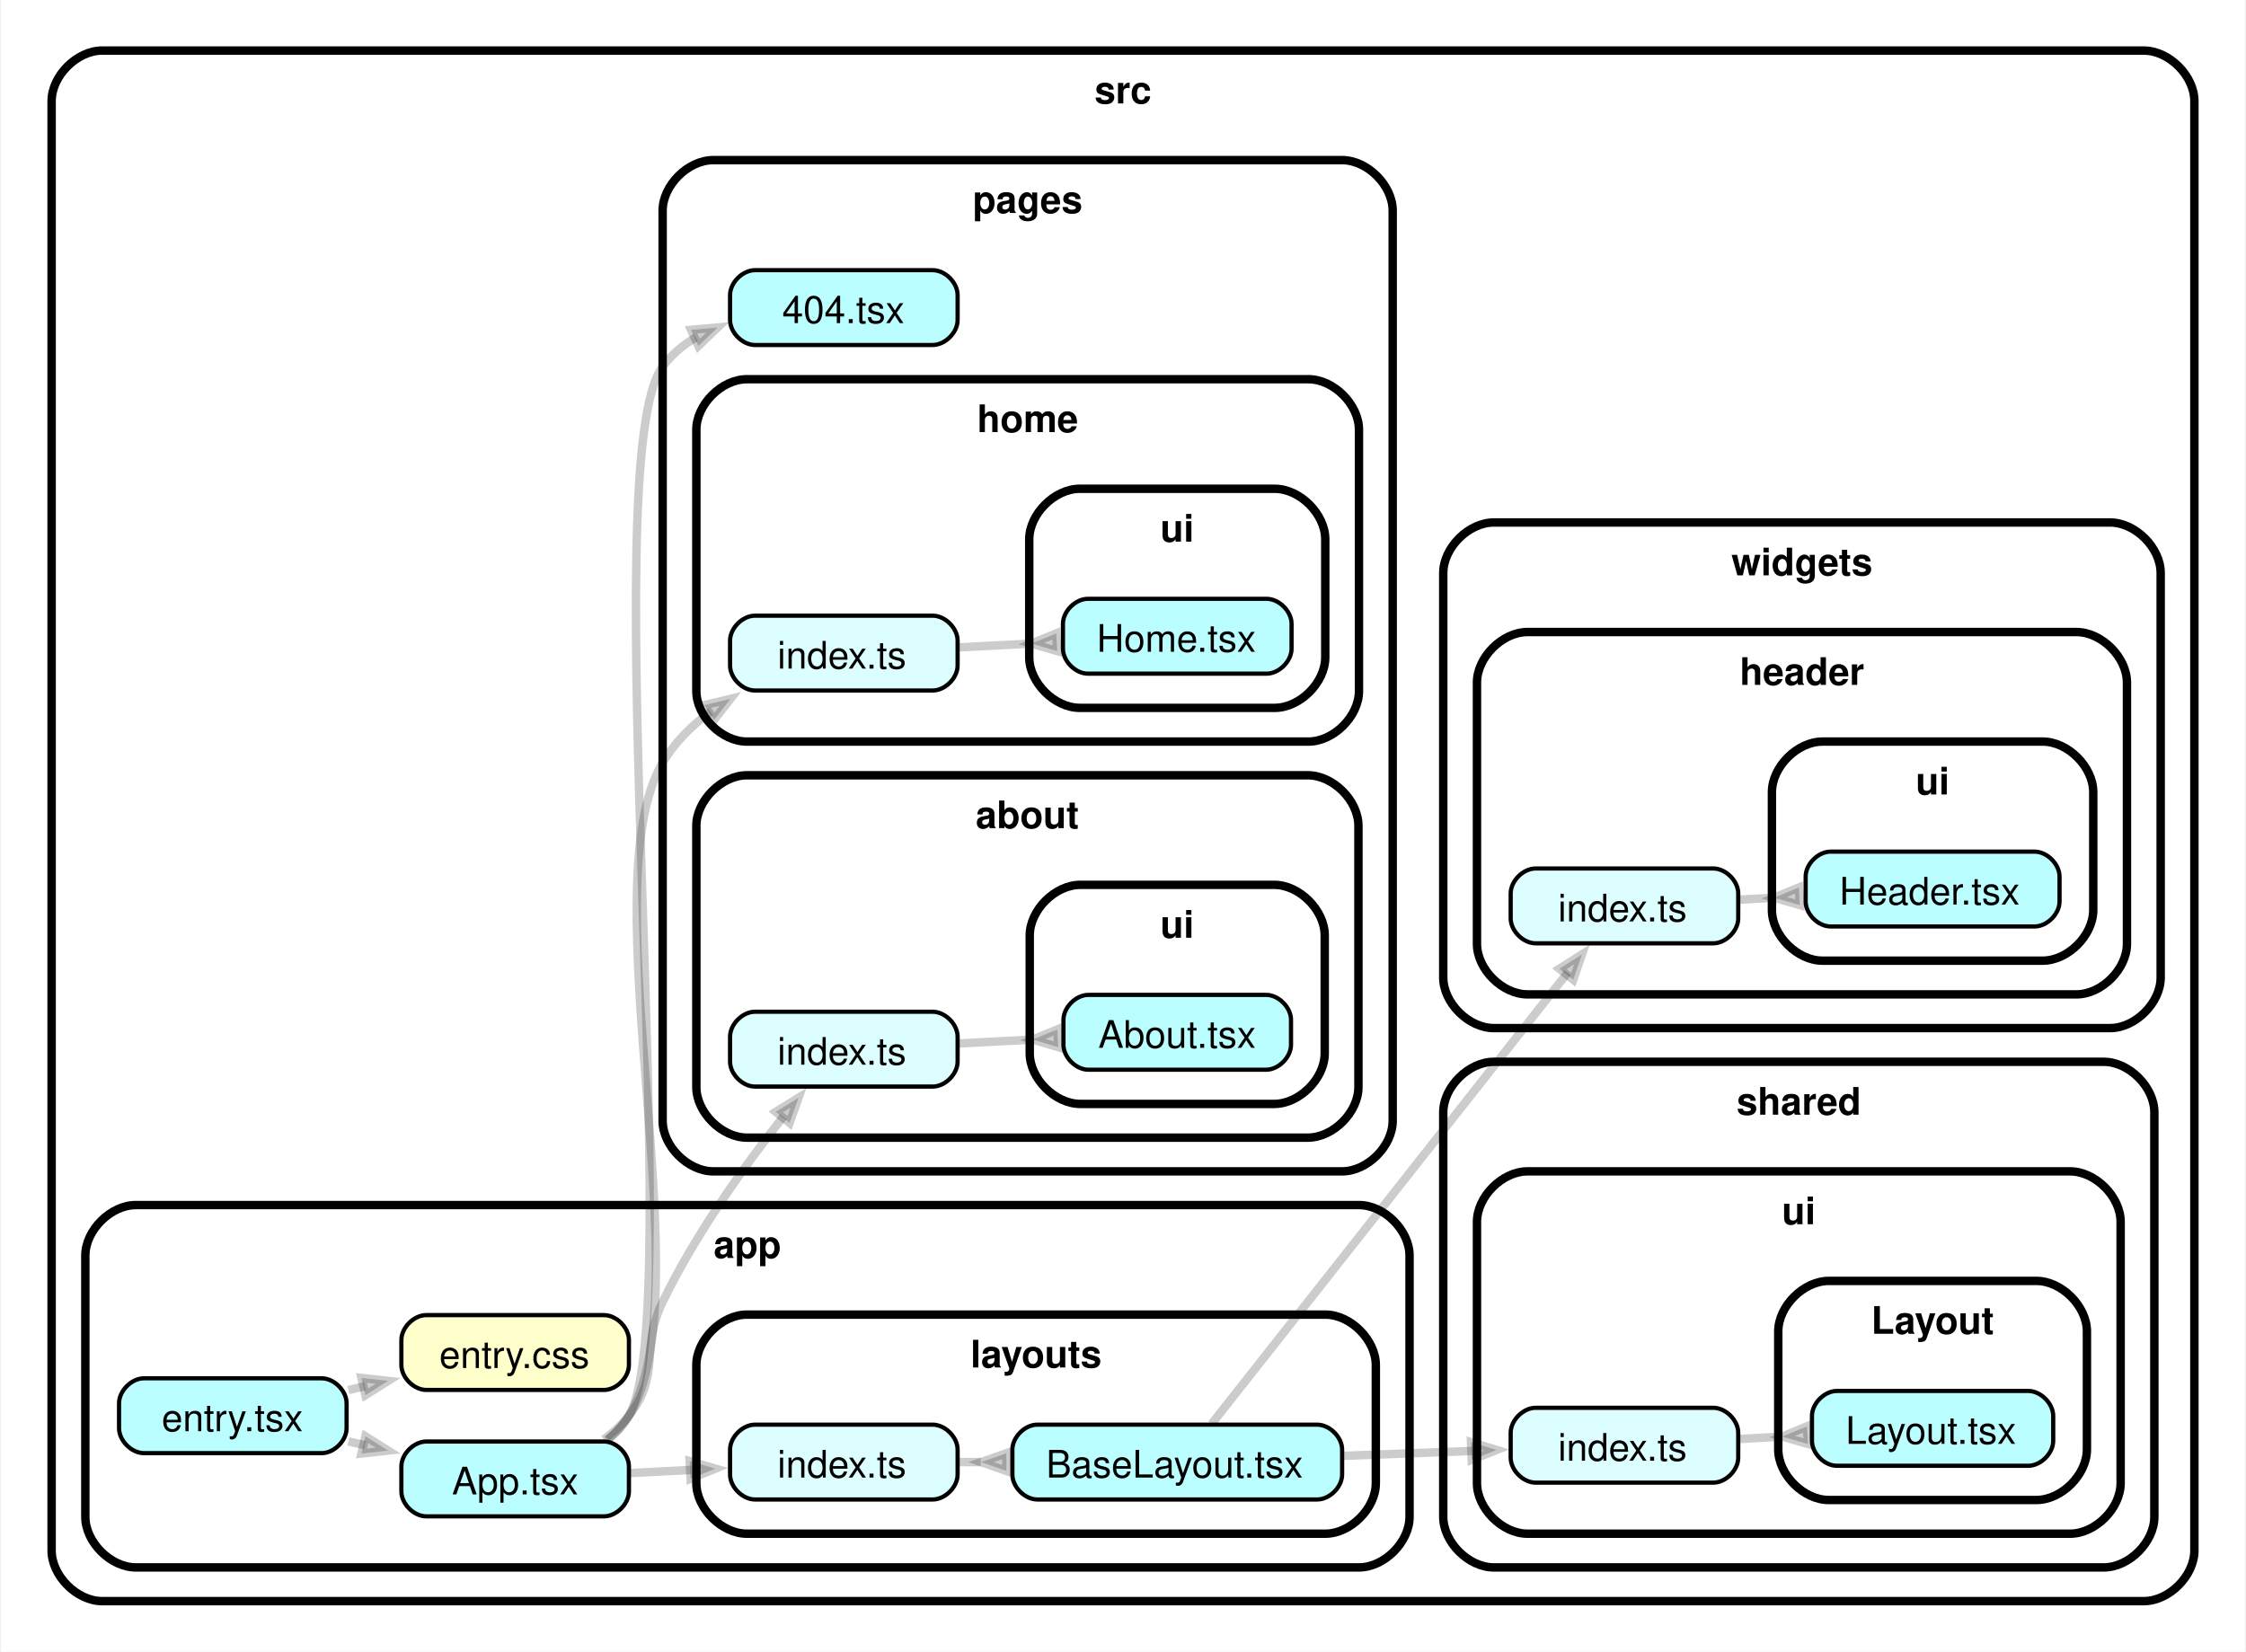
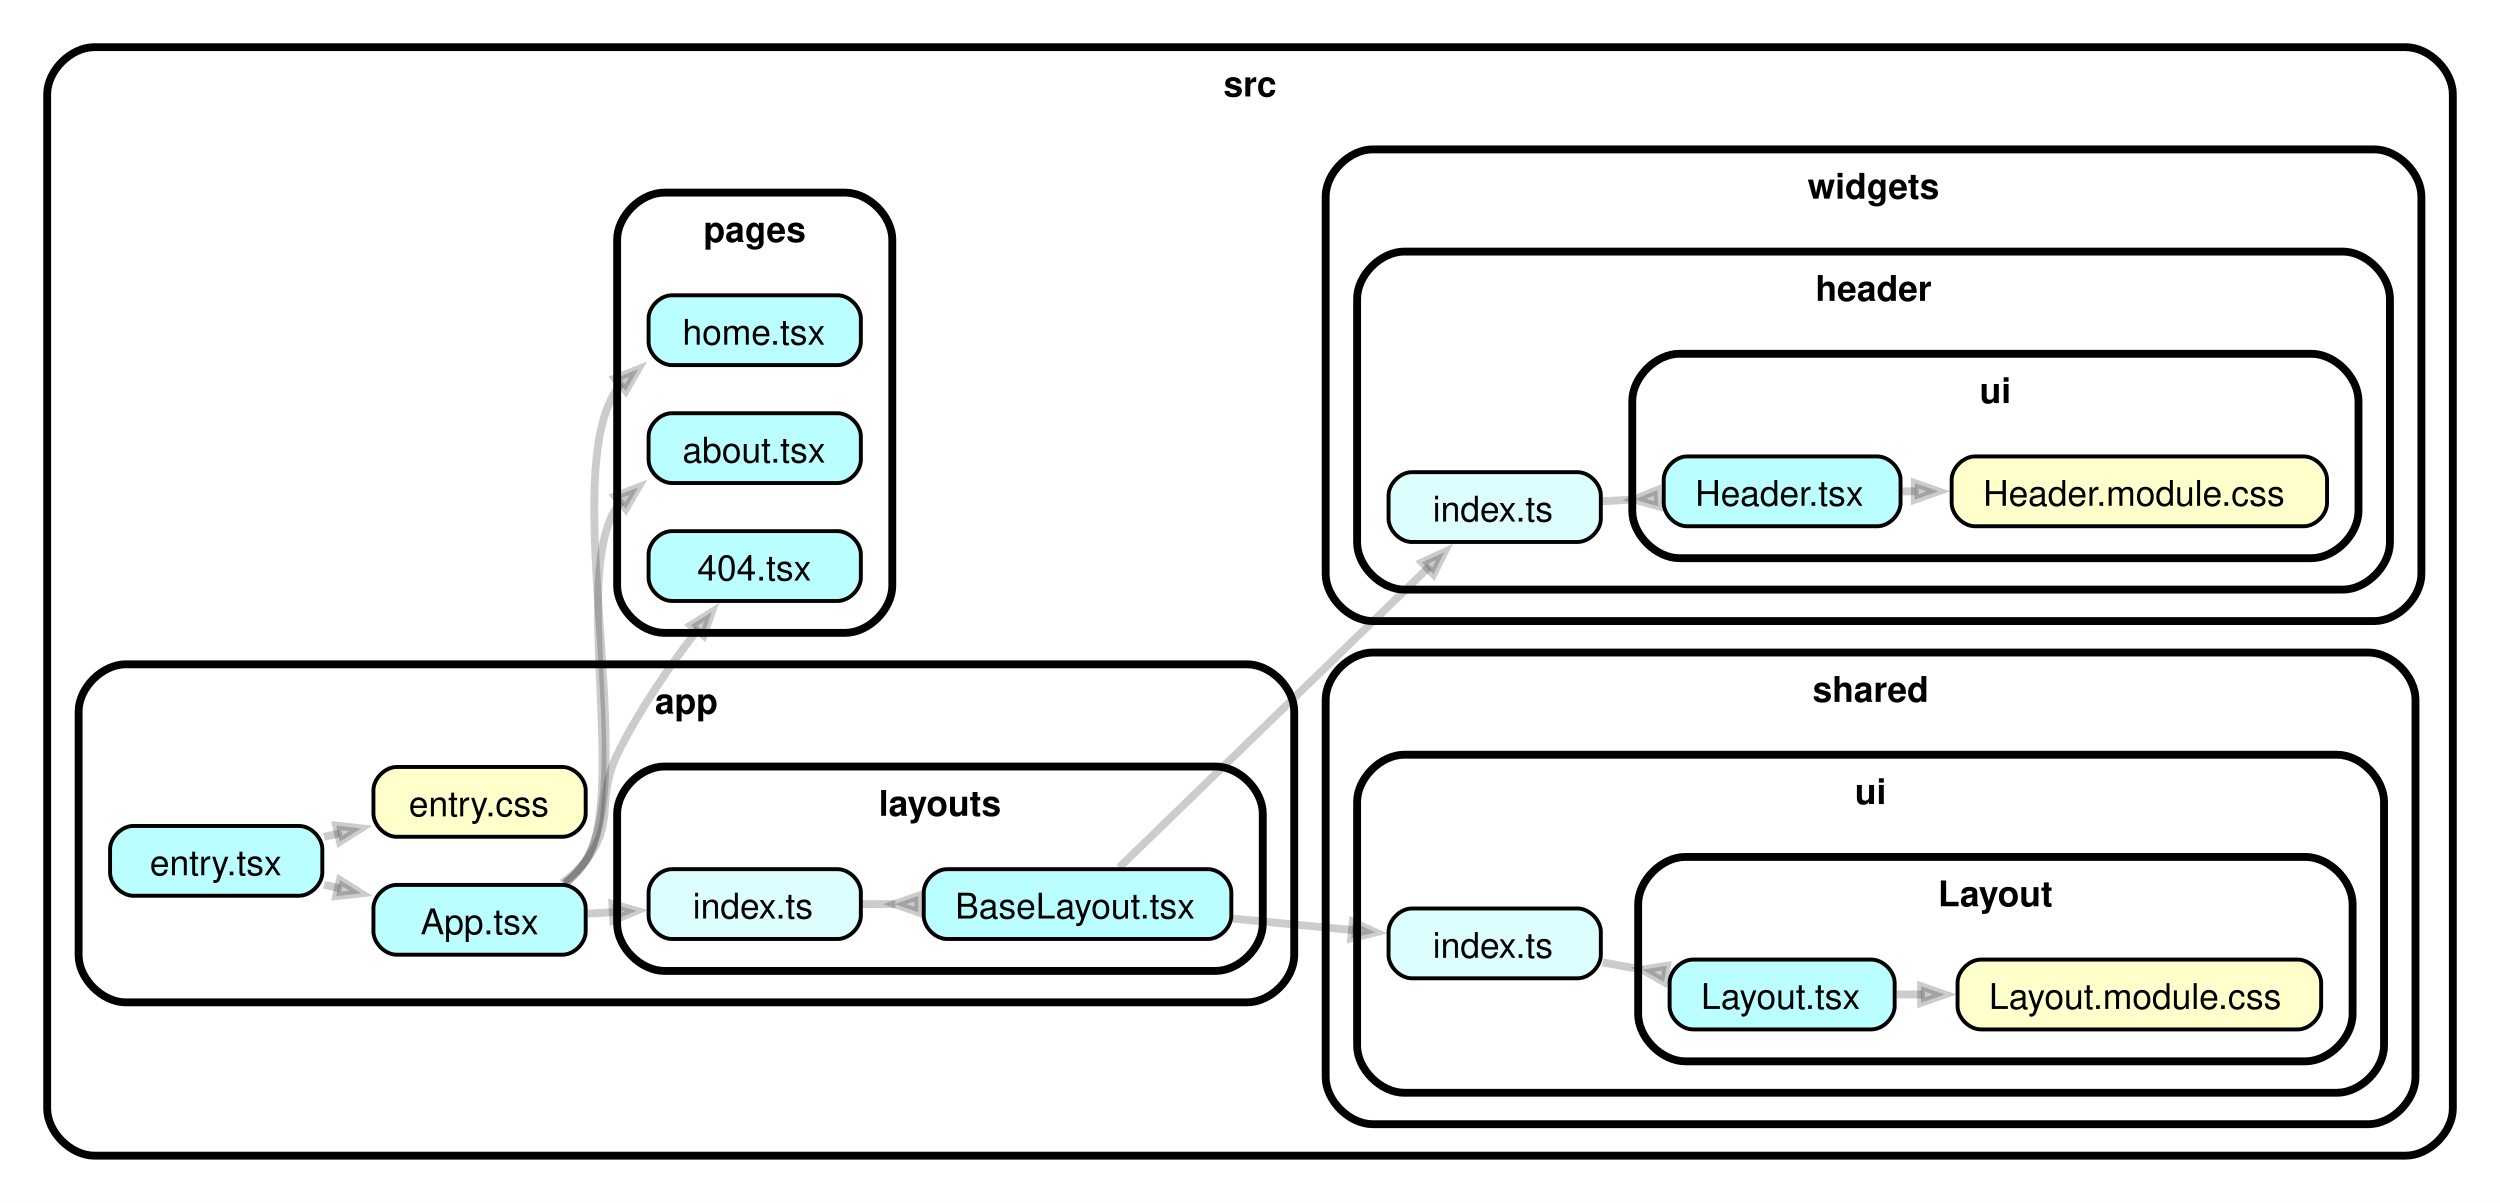
- <svg xmlns="http://www.w3.org/2000/svg" xmlns:xlink="http://www.w3.org/1999/xlink" width="533pt" height="392pt" viewBox="0.00 0.00 532.50 392.00">
-   <g id="graph0" class="graph" transform="scale(1 1) rotate(0) translate(4 388)">
-     <polygon fill="white" stroke="none" points="-4,4 -4,-388 528.5,-388 528.5,4 -4,4" />
+ <svg xmlns="http://www.w3.org/2000/svg" xmlns:xlink="http://www.w3.org/1999/xlink" width="636pt" height="306pt" viewBox="0.00 0.00 636.00 306.00">
+   <g id="graph0" class="graph" transform="scale(1 1) rotate(0) translate(4 302)">
+     <polygon fill="white" stroke="none" points="-4,4 -4,-302 632,-302 632,4 -4,4" />
    <g id="clust1" class="cluster">
-       <path fill="#ffffff" stroke="black" stroke-width="2" d="M20,-8C20,-8 504.5,-8 504.5,-8 510.5,-8 516.5,-14 516.5,-20 516.5,-20 516.5,-364 516.5,-364 516.5,-370 510.5,-376 504.5,-376 504.5,-376 20,-376 20,-376 14,-376 8,-370 8,-364 8,-364 8,-20 8,-20 8,-14 14,-8 20,-8" />
-       <text text-anchor="middle" x="262.25" y="-363.45" font-family="Helvetica,sans-Serif" font-weight="bold" font-size="9.00">src</text>
+       <path fill="#ffffff" stroke="black" stroke-width="2" d="M20,-8C20,-8 608,-8 608,-8 614,-8 620,-14 620,-20 620,-20 620,-278 620,-278 620,-284 614,-290 608,-290 608,-290 20,-290 20,-290 14,-290 8,-284 8,-278 8,-278 8,-20 8,-20 8,-14 14,-8 20,-8" />
+       <text text-anchor="middle" x="314" y="-277.45" font-family="Helvetica,sans-Serif" font-weight="bold" font-size="9.00">src</text>
    </g>
    <g id="clust2" class="cluster">
-       <path fill="#ffffff" stroke="black" stroke-width="2" d="M28,-16C28,-16 318.25,-16 318.25,-16 324.25,-16 330.25,-22 330.25,-28 330.25,-28 330.25,-90 330.25,-90 330.25,-96 324.25,-102 318.25,-102 318.25,-102 28,-102 28,-102 22,-102 16,-96 16,-90 16,-90 16,-28 16,-28 16,-22 22,-16 28,-16" />
-       <text text-anchor="middle" x="173.12" y="-89.45" font-family="Helvetica,sans-Serif" font-weight="bold" font-size="9.00">app</text>
+       <path fill="#ffffff" stroke="black" stroke-width="2" d="M28,-47C28,-47 313.25,-47 313.25,-47 319.25,-47 325.25,-53 325.25,-59 325.25,-59 325.25,-121 325.25,-121 325.25,-127 319.25,-133 313.25,-133 313.25,-133 28,-133 28,-133 22,-133 16,-127 16,-121 16,-121 16,-59 16,-59 16,-53 22,-47 28,-47" />
+       <text text-anchor="middle" x="170.62" y="-120.45" font-family="Helvetica,sans-Serif" font-weight="bold" font-size="9.00">app</text>
    </g>
    <g id="clust3" class="cluster">
-       <path fill="#ffffff" stroke="black" stroke-width="2" d="M173,-24C173,-24 310.25,-24 310.25,-24 316.25,-24 322.25,-30 322.25,-36 322.25,-36 322.25,-64 322.25,-64 322.25,-70 316.25,-76 310.25,-76 310.25,-76 173,-76 173,-76 167,-76 161,-70 161,-64 161,-64 161,-36 161,-36 161,-30 167,-24 173,-24" />
-       <text text-anchor="middle" x="241.62" y="-63.45" font-family="Helvetica,sans-Serif" font-weight="bold" font-size="9.00">layouts</text>
+       <path fill="#ffffff" stroke="black" stroke-width="2" d="M165,-55C165,-55 305.25,-55 305.25,-55 311.25,-55 317.25,-61 317.25,-67 317.25,-67 317.25,-95 317.25,-95 317.25,-101 311.25,-107 305.25,-107 305.25,-107 165,-107 165,-107 159,-107 153,-101 153,-95 153,-95 153,-67 153,-67 153,-61 159,-55 165,-55" />
+       <text text-anchor="middle" x="235.12" y="-94.45" font-family="Helvetica,sans-Serif" font-weight="bold" font-size="9.00">layouts</text>
    </g>
    <g id="clust4" class="cluster">
-       <path fill="#ffffff" stroke="black" stroke-width="2" d="M165,-110C165,-110 314.25,-110 314.25,-110 320.25,-110 326.25,-116 326.25,-122 326.25,-122 326.25,-338 326.25,-338 326.25,-344 320.25,-350 314.25,-350 314.25,-350 165,-350 165,-350 159,-350 153,-344 153,-338 153,-338 153,-122 153,-122 153,-116 159,-110 165,-110" />
-       <text text-anchor="middle" x="239.62" y="-337.45" font-family="Helvetica,sans-Serif" font-weight="bold" font-size="9.00">pages</text>
+       <path fill="#ffffff" stroke="black" stroke-width="2" d="M165,-141C165,-141 211,-141 211,-141 217,-141 223,-147 223,-153 223,-153 223,-241 223,-241 223,-247 217,-253 211,-253 211,-253 165,-253 165,-253 159,-253 153,-247 153,-241 153,-241 153,-153 153,-153 153,-147 159,-141 165,-141" />
+       <text text-anchor="middle" x="188" y="-240.45" font-family="Helvetica,sans-Serif" font-weight="bold" font-size="9.00">pages</text>
    </g>
    <g id="clust5" class="cluster">
-       <path fill="#ffffff" stroke="black" stroke-width="2" d="M173,-118C173,-118 306.12,-118 306.12,-118 312.12,-118 318.12,-124 318.12,-130 318.12,-130 318.12,-192 318.12,-192 318.12,-198 312.12,-204 306.12,-204 306.12,-204 173,-204 173,-204 167,-204 161,-198 161,-192 161,-192 161,-130 161,-130 161,-124 167,-118 173,-118" />
-       <text text-anchor="middle" x="239.56" y="-191.45" font-family="Helvetica,sans-Serif" font-weight="bold" font-size="9.00">about</text>
+       <path fill="#ffffff" stroke="black" stroke-width="2" d="M345.25,-16C345.25,-16 598.5,-16 598.5,-16 604.5,-16 610.5,-22 610.5,-28 610.5,-28 610.5,-124 610.5,-124 610.5,-130 604.5,-136 598.5,-136 598.5,-136 345.25,-136 345.25,-136 339.25,-136 333.25,-130 333.25,-124 333.25,-124 333.25,-28 333.25,-28 333.25,-22 339.25,-16 345.25,-16" />
+       <text text-anchor="middle" x="471.88" y="-123.45" font-family="Helvetica,sans-Serif" font-weight="bold" font-size="9.00">shared</text>
    </g>
    <g id="clust6" class="cluster">
-       <path fill="#ffffff" stroke="black" stroke-width="2" d="M252.12,-126C252.12,-126 298.12,-126 298.12,-126 304.12,-126 310.12,-132 310.12,-138 310.12,-138 310.12,-166 310.12,-166 310.12,-172 304.12,-178 298.12,-178 298.12,-178 252.12,-178 252.12,-178 246.12,-178 240.12,-172 240.12,-166 240.12,-166 240.12,-138 240.12,-138 240.12,-132 246.12,-126 252.12,-126" />
-       <text text-anchor="middle" x="275.12" y="-165.45" font-family="Helvetica,sans-Serif" font-weight="bold" font-size="9.00">ui</text>
+       <path fill="#ffffff" stroke="black" stroke-width="2" d="M353.25,-24C353.25,-24 590.5,-24 590.5,-24 596.5,-24 602.5,-30 602.5,-36 602.5,-36 602.5,-98 602.5,-98 602.5,-104 596.5,-110 590.5,-110 590.5,-110 353.25,-110 353.25,-110 347.25,-110 341.25,-104 341.25,-98 341.25,-98 341.25,-36 341.25,-36 341.25,-30 347.25,-24 353.25,-24" />
+       <text text-anchor="middle" x="471.88" y="-97.45" font-family="Helvetica,sans-Serif" font-weight="bold" font-size="9.00">ui</text>
    </g>
    <g id="clust7" class="cluster">
-       <path fill="#ffffff" stroke="black" stroke-width="2" d="M173,-212C173,-212 306.25,-212 306.25,-212 312.25,-212 318.25,-218 318.25,-224 318.25,-224 318.25,-286 318.25,-286 318.25,-292 312.25,-298 306.25,-298 306.25,-298 173,-298 173,-298 167,-298 161,-292 161,-286 161,-286 161,-224 161,-224 161,-218 167,-212 173,-212" />
-       <text text-anchor="middle" x="239.62" y="-285.45" font-family="Helvetica,sans-Serif" font-weight="bold" font-size="9.00">home</text>
+       <path fill="#ffffff" stroke="black" stroke-width="2" d="M424.75,-32C424.75,-32 582.5,-32 582.5,-32 588.5,-32 594.5,-38 594.5,-44 594.5,-44 594.5,-72 594.5,-72 594.5,-78 588.5,-84 582.5,-84 582.5,-84 424.75,-84 424.75,-84 418.75,-84 412.75,-78 412.75,-72 412.75,-72 412.75,-44 412.75,-44 412.75,-38 418.75,-32 424.75,-32" />
+       <text text-anchor="middle" x="503.62" y="-71.45" font-family="Helvetica,sans-Serif" font-weight="bold" font-size="9.00">Layout</text>
    </g>
    <g id="clust8" class="cluster">
-       <path fill="#ffffff" stroke="black" stroke-width="2" d="M252,-220C252,-220 298.25,-220 298.25,-220 304.25,-220 310.25,-226 310.25,-232 310.25,-232 310.25,-260 310.25,-260 310.25,-266 304.25,-272 298.25,-272 298.25,-272 252,-272 252,-272 246,-272 240,-266 240,-260 240,-260 240,-232 240,-232 240,-226 246,-220 252,-220" />
-       <text text-anchor="middle" x="275.12" y="-259.45" font-family="Helvetica,sans-Serif" font-weight="bold" font-size="9.00">ui</text>
+       <path fill="#ffffff" stroke="black" stroke-width="2" d="M345.25,-144C345.25,-144 600,-144 600,-144 606,-144 612,-150 612,-156 612,-156 612,-252 612,-252 612,-258 606,-264 600,-264 600,-264 345.25,-264 345.25,-264 339.25,-264 333.25,-258 333.25,-252 333.25,-252 333.25,-156 333.25,-156 333.25,-150 339.25,-144 345.25,-144" />
+       <text text-anchor="middle" x="472.62" y="-251.45" font-family="Helvetica,sans-Serif" font-weight="bold" font-size="9.00">widgets</text>
    </g>
    <g id="clust9" class="cluster">
-       <path fill="#ffffff" stroke="black" stroke-width="2" d="M350.25,-16C350.25,-16 495,-16 495,-16 501,-16 507,-22 507,-28 507,-28 507,-124 507,-124 507,-130 501,-136 495,-136 495,-136 350.25,-136 350.25,-136 344.25,-136 338.25,-130 338.25,-124 338.25,-124 338.25,-28 338.25,-28 338.25,-22 344.25,-16 350.25,-16" />
-       <text text-anchor="middle" x="422.62" y="-123.45" font-family="Helvetica,sans-Serif" font-weight="bold" font-size="9.00">shared</text>
+       <path fill="#ffffff" stroke="black" stroke-width="2" d="M353.25,-152C353.25,-152 592,-152 592,-152 598,-152 604,-158 604,-164 604,-164 604,-226 604,-226 604,-232 598,-238 592,-238 592,-238 353.25,-238 353.25,-238 347.25,-238 341.25,-232 341.25,-226 341.25,-226 341.25,-164 341.25,-164 341.25,-158 347.25,-152 353.25,-152" />
+       <text text-anchor="middle" x="472.62" y="-225.45" font-family="Helvetica,sans-Serif" font-weight="bold" font-size="9.00">header</text>
    </g>
    <g id="clust10" class="cluster">
-       <path fill="#ffffff" stroke="black" stroke-width="2" d="M358.25,-24C358.25,-24 487,-24 487,-24 493,-24 499,-30 499,-36 499,-36 499,-98 499,-98 499,-104 493,-110 487,-110 487,-110 358.25,-110 358.25,-110 352.25,-110 346.25,-104 346.25,-98 346.25,-98 346.25,-36 346.25,-36 346.25,-30 352.25,-24 358.25,-24" />
-       <text text-anchor="middle" x="422.62" y="-97.45" font-family="Helvetica,sans-Serif" font-weight="bold" font-size="9.00">ui</text>
-     </g>
-     <g id="clust11" class="cluster">
-       <path fill="#ffffff" stroke="black" stroke-width="2" d="M429.75,-32C429.75,-32 479,-32 479,-32 485,-32 491,-38 491,-44 491,-44 491,-72 491,-72 491,-78 485,-84 479,-84 479,-84 429.75,-84 429.75,-84 423.75,-84 417.75,-78 417.75,-72 417.75,-72 417.75,-44 417.75,-44 417.75,-38 423.75,-32 429.75,-32" />
-       <text text-anchor="middle" x="454.38" y="-71.45" font-family="Helvetica,sans-Serif" font-weight="bold" font-size="9.00">Layout</text>
-     </g>
-     <g id="clust12" class="cluster">
-       <path fill="#ffffff" stroke="black" stroke-width="2" d="M350.25,-144C350.25,-144 496.5,-144 496.5,-144 502.5,-144 508.5,-150 508.5,-156 508.5,-156 508.5,-252 508.5,-252 508.5,-258 502.5,-264 496.5,-264 496.5,-264 350.25,-264 350.25,-264 344.25,-264 338.25,-258 338.25,-252 338.25,-252 338.25,-156 338.25,-156 338.25,-150 344.25,-144 350.25,-144" />
-       <text text-anchor="middle" x="423.38" y="-251.45" font-family="Helvetica,sans-Serif" font-weight="bold" font-size="9.00">widgets</text>
-     </g>
-     <g id="clust13" class="cluster">
-       <path fill="#ffffff" stroke="black" stroke-width="2" d="M358.25,-152C358.25,-152 488.5,-152 488.5,-152 494.5,-152 500.5,-158 500.5,-164 500.5,-164 500.5,-226 500.5,-226 500.5,-232 494.5,-238 488.5,-238 488.5,-238 358.25,-238 358.25,-238 352.25,-238 346.25,-232 346.25,-226 346.25,-226 346.25,-164 346.25,-164 346.25,-158 352.25,-152 358.25,-152" />
-       <text text-anchor="middle" x="423.38" y="-225.45" font-family="Helvetica,sans-Serif" font-weight="bold" font-size="9.00">header</text>
-     </g>
-     <g id="clust14" class="cluster">
-       <path fill="#ffffff" stroke="black" stroke-width="2" d="M428.25,-160C428.25,-160 480.5,-160 480.5,-160 486.5,-160 492.5,-166 492.5,-172 492.5,-172 492.5,-200 492.5,-200 492.5,-206 486.5,-212 480.5,-212 480.5,-212 428.25,-212 428.25,-212 422.25,-212 416.25,-206 416.25,-200 416.25,-200 416.25,-172 416.25,-172 416.25,-166 422.25,-160 428.25,-160" />
-       <text text-anchor="middle" x="454.38" y="-199.45" font-family="Helvetica,sans-Serif" font-weight="bold" font-size="9.00">ui</text>
+       <path fill="#ffffff" stroke="black" stroke-width="2" d="M423.25,-160C423.25,-160 584,-160 584,-160 590,-160 596,-166 596,-172 596,-172 596,-200 596,-200 596,-206 590,-212 584,-212 584,-212 423.25,-212 423.25,-212 417.25,-212 411.25,-206 411.25,-200 411.25,-200 411.25,-172 411.25,-172 411.25,-166 417.25,-160 423.25,-160" />
+       <text text-anchor="middle" x="503.62" y="-199.45" font-family="Helvetica,sans-Serif" font-weight="bold" font-size="9.00">ui</text>
    </g>
    <g id="node1" class="node">
      <g id="a_node1">
        <a xlink:href="src/app/App.tsx" xlink:title="App.tsx">
-           <path fill="#bbfeff" stroke="black" d="M139.08,-45.88C139.08,-45.88 96.92,-45.88 96.92,-45.88 93.96,-45.88 91,-42.92 91,-39.96 91,-39.96 91,-34.04 91,-34.04 91,-31.08 93.96,-28.12 96.92,-28.12 96.92,-28.12 139.08,-28.12 139.08,-28.12 142.04,-28.12 145,-31.08 145,-34.04 145,-34.04 145,-39.96 145,-39.96 145,-42.92 142.04,-45.88 139.08,-45.88" />
-           <text text-anchor="start" x="103" y="-33.33" font-family="Helvetica,sans-Serif" font-size="9.00">App.tsx</text>
+           <path fill="#bbfeff" stroke="black" d="M139.08,-76.88C139.08,-76.88 96.92,-76.88 96.92,-76.88 93.96,-76.88 91,-73.92 91,-70.96 91,-70.96 91,-65.04 91,-65.04 91,-62.08 93.96,-59.12 96.92,-59.12 96.92,-59.12 139.08,-59.12 139.08,-59.12 142.04,-59.12 145,-62.08 145,-65.04 145,-65.04 145,-70.96 145,-70.96 145,-73.92 142.04,-76.88 139.08,-76.88" />
+           <text text-anchor="start" x="103" y="-64.33" font-family="Helvetica,sans-Serif" font-size="9.00">App.tsx</text>
        </a>
      </g>
    </g>
    <g id="node2" class="node">
      <g id="a_node2">
        <a xlink:href="src/app/layouts/index.ts" xlink:title="index.ts">
-           <path fill="#ddfeff" stroke="black" d="M217.08,-49.88C217.08,-49.88 174.92,-49.88 174.92,-49.88 171.96,-49.88 169,-46.92 169,-43.96 169,-43.96 169,-38.04 169,-38.04 169,-35.08 171.96,-32.12 174.92,-32.12 174.92,-32.12 217.08,-32.12 217.08,-32.12 220.04,-32.12 223,-35.08 223,-38.04 223,-38.04 223,-43.96 223,-43.96 223,-46.92 220.04,-49.88 217.08,-49.88" />
-           <text text-anchor="start" x="180.25" y="-37.33" font-family="Helvetica,sans-Serif" font-size="9.00">index.ts</text>
+           <path fill="#ddfeff" stroke="black" d="M209.08,-80.88C209.08,-80.88 166.92,-80.88 166.92,-80.88 163.96,-80.88 161,-77.92 161,-74.96 161,-74.96 161,-69.04 161,-69.04 161,-66.08 163.96,-63.12 166.92,-63.12 166.92,-63.12 209.08,-63.12 209.08,-63.12 212.04,-63.12 215,-66.08 215,-69.04 215,-69.04 215,-74.96 215,-74.96 215,-77.92 212.04,-80.88 209.08,-80.88" />
+           <text text-anchor="start" x="172.25" y="-68.33" font-family="Helvetica,sans-Serif" font-size="9.00">index.ts</text>
        </a>
      </g>
    </g>
    <g id="edge1" class="edge">
-       <path fill="none" stroke="#000000" stroke-width="2" stroke-opacity="0.2" d="M145.15,-38.38C149.88,-38.63 154.87,-38.89 159.8,-39.15" />
-       <polygon fill="#000000" fill-opacity="0.2" stroke="#000000" stroke-width="2" stroke-opacity="0.2" points="159.41,-41.23 165.52,-39.45 159.63,-37.04 159.41,-41.23" />
+       <path fill="none" stroke="#000000" stroke-width="2" stroke-opacity="0.2" d="M145.49,-69.56C147.7,-69.69 149.97,-69.82 152.24,-69.96" />
+       <polygon fill="#000000" fill-opacity="0.2" stroke="#000000" stroke-width="2" stroke-opacity="0.2" points="151.79,-72.03 157.9,-70.29 152.03,-67.84 151.79,-72.03" />
    </g>
    <g id="node3" class="node">
      <g id="a_node3">
        <a xlink:href="src/pages/404.tsx" xlink:title="404.tsx">
-           <path fill="#bbfeff" stroke="black" d="M217.08,-323.88C217.08,-323.88 174.92,-323.88 174.92,-323.88 171.96,-323.88 169,-320.92 169,-317.96 169,-317.96 169,-312.04 169,-312.04 169,-309.08 171.96,-306.12 174.92,-306.12 174.92,-306.12 217.08,-306.12 217.08,-306.12 220.04,-306.12 223,-309.08 223,-312.04 223,-312.04 223,-317.96 223,-317.96 223,-320.92 220.04,-323.88 217.08,-323.88" />
-           <text text-anchor="start" x="181.38" y="-311.32" font-family="Helvetica,sans-Serif" font-size="9.00">404.tsx</text>
+           <path fill="#bbfeff" stroke="black" d="M209.08,-166.88C209.08,-166.88 166.92,-166.88 166.92,-166.88 163.96,-166.88 161,-163.92 161,-160.96 161,-160.96 161,-155.04 161,-155.04 161,-152.08 163.96,-149.12 166.92,-149.12 166.92,-149.12 209.08,-149.12 209.08,-149.12 212.04,-149.12 215,-152.08 215,-155.04 215,-155.04 215,-160.96 215,-160.96 215,-163.92 212.04,-166.88 209.08,-166.88" />
+           <text text-anchor="start" x="173.38" y="-154.32" font-family="Helvetica,sans-Serif" font-size="9.00">404.tsx</text>
        </a>
      </g>
    </g>
    <g id="edge2" class="edge">
-       <path fill="none" stroke="#000000" stroke-width="2" stroke-opacity="0.2" d="M140.05,-46.37C142,-47.99 143.71,-49.85 145,-52 159.23,-75.74 136.46,-278.81 153,-301 155.11,-303.83 157.82,-306.1 160.83,-307.91" />
-       <polygon fill="#000000" fill-opacity="0.2" stroke="#000000" stroke-width="2" stroke-opacity="0.2" points="159.74,-309.72 166.07,-310.29 161.48,-305.89 159.74,-309.72" />
+       <path fill="none" stroke="#000000" stroke-width="2" stroke-opacity="0.2" d="M139.02,-77.34C141.25,-78.99 143.32,-80.87 145,-83 152.75,-92.83 147.53,-98.74 153,-110 158.51,-121.34 166.61,-132.9 173.52,-141.84" />
+       <polygon fill="#000000" fill-opacity="0.2" stroke="#000000" stroke-width="2" stroke-opacity="0.2" points="171.7,-142.92 177.08,-146.3 174.98,-140.3 171.7,-142.92" />
    </g>
    <g id="node4" class="node">
      <g id="a_node4">
-         <a xlink:href="src/pages/about/index.ts" xlink:title="index.ts">
-           <path fill="#ddfeff" stroke="black" d="M217.08,-147.88C217.08,-147.88 174.92,-147.88 174.92,-147.88 171.96,-147.88 169,-144.92 169,-141.96 169,-141.96 169,-136.04 169,-136.04 169,-133.08 171.96,-130.12 174.92,-130.12 174.92,-130.12 217.08,-130.12 217.08,-130.12 220.04,-130.12 223,-133.08 223,-136.04 223,-136.04 223,-141.96 223,-141.96 223,-144.92 220.04,-147.88 217.08,-147.88" />
-           <text text-anchor="start" x="180.25" y="-135.32" font-family="Helvetica,sans-Serif" font-size="9.00">index.ts</text>
+         <a xlink:href="src/pages/about.tsx" xlink:title="about.tsx">
+           <path fill="#bbfeff" stroke="black" d="M209.08,-196.88C209.08,-196.88 166.92,-196.88 166.92,-196.88 163.96,-196.88 161,-193.92 161,-190.96 161,-190.96 161,-185.04 161,-185.04 161,-182.08 163.96,-179.12 166.92,-179.12 166.92,-179.12 209.08,-179.12 209.08,-179.12 212.04,-179.12 215,-182.08 215,-185.04 215,-185.04 215,-190.96 215,-190.96 215,-193.92 212.04,-196.88 209.08,-196.88" />
+           <text text-anchor="start" x="169.62" y="-184.32" font-family="Helvetica,sans-Serif" font-size="9.00">about.tsx</text>
        </a>
      </g>
    </g>
    <g id="edge3" class="edge">
-       <path fill="none" stroke="#000000" stroke-width="2" stroke-opacity="0.2" d="M139.02,-46.34C141.25,-47.99 143.32,-49.87 145,-52 152.75,-61.83 147.56,-67.73 153,-79 160.7,-94.97 172.48,-111.35 181.6,-122.95" />
-       <polygon fill="#000000" fill-opacity="0.2" stroke="#000000" stroke-width="2" stroke-opacity="0.2" points="179.85,-124.12 185.25,-127.47 183.12,-121.48 179.85,-124.12" />
+       <path fill="none" stroke="#000000" stroke-width="2" stroke-opacity="0.2" d="M139.69,-77.24C141.75,-78.89 143.6,-80.8 145,-83 155.8,-99.93 141.3,-156.68 153,-173 153.32,-173.44 153.65,-173.87 154,-174.29" />
+       <polygon fill="#000000" fill-opacity="0.2" stroke="#000000" stroke-width="2" stroke-opacity="0.2" points="152.46,-175.74 158.39,-178.04 155.19,-172.55 152.46,-175.74" />
    </g>
    <g id="node5" class="node">
      <g id="a_node5">
-         <a xlink:href="src/pages/home/index.ts" xlink:title="index.ts">
-           <path fill="#ddfeff" stroke="black" d="M217.08,-241.88C217.08,-241.88 174.92,-241.88 174.92,-241.88 171.96,-241.88 169,-238.92 169,-235.96 169,-235.96 169,-230.04 169,-230.04 169,-227.08 171.96,-224.12 174.92,-224.12 174.92,-224.12 217.08,-224.12 217.08,-224.12 220.04,-224.12 223,-227.08 223,-230.04 223,-230.04 223,-235.96 223,-235.96 223,-238.92 220.04,-241.88 217.08,-241.88" />
-           <text text-anchor="start" x="180.25" y="-229.32" font-family="Helvetica,sans-Serif" font-size="9.00">index.ts</text>
+         <a xlink:href="src/pages/home.tsx" xlink:title="home.tsx">
+           <path fill="#bbfeff" stroke="black" d="M209.08,-226.88C209.08,-226.88 166.92,-226.88 166.92,-226.88 163.96,-226.88 161,-223.92 161,-220.96 161,-220.96 161,-215.04 161,-215.04 161,-212.08 163.96,-209.12 166.92,-209.12 166.92,-209.12 209.08,-209.12 209.08,-209.12 212.04,-209.12 215,-212.08 215,-215.04 215,-215.04 215,-220.96 215,-220.96 215,-223.92 212.04,-226.88 209.08,-226.88" />
+           <text text-anchor="start" x="169.62" y="-214.32" font-family="Helvetica,sans-Serif" font-size="9.00">home.tsx</text>
        </a>
      </g>
    </g>
    <g id="edge4" class="edge">
-       <path fill="none" stroke="#000000" stroke-width="2" stroke-opacity="0.2" d="M139.77,-46.19C141.82,-47.85 143.64,-49.78 145,-52 163.01,-81.41 135.44,-177.31 153,-207 155.81,-211.75 159.85,-215.75 164.34,-219.08" />
-       <polygon fill="#000000" fill-opacity="0.2" stroke="#000000" stroke-width="2" stroke-opacity="0.2" points="162.91,-220.66 169.1,-222.14 165.19,-217.13 162.91,-220.66" />
+       <path fill="none" stroke="#000000" stroke-width="2" stroke-opacity="0.2" d="M139.74,-77.21C141.79,-78.87 143.62,-80.79 145,-83 159.13,-105.69 137.67,-181.11 153,-203 153.31,-203.45 153.64,-203.88 153.98,-204.3" />
+       <polygon fill="#000000" fill-opacity="0.2" stroke="#000000" stroke-width="2" stroke-opacity="0.2" points="152.43,-205.73 158.34,-208.07 155.18,-202.56 152.43,-205.73" />
    </g>
    <g id="node8" class="node">
      <g id="a_node8">
        <a xlink:href="src/app/layouts/BaseLayout.tsx" xlink:title="BaseLayout.tsx">
-           <path fill="#bbfeff" stroke="black" d="M308.33,-49.88C308.33,-49.88 241.92,-49.88 241.92,-49.88 238.96,-49.88 236,-46.92 236,-43.96 236,-43.96 236,-38.04 236,-38.04 236,-35.08 238.96,-32.12 241.92,-32.12 241.92,-32.12 308.33,-32.12 308.33,-32.12 311.29,-32.12 314.25,-35.08 314.25,-38.04 314.25,-38.04 314.25,-43.96 314.25,-43.96 314.25,-46.92 311.29,-49.88 308.33,-49.88" />
-           <text text-anchor="start" x="244" y="-37.33" font-family="Helvetica,sans-Serif" font-size="9.00">BaseLayout.tsx</text>
+           <path fill="#bbfeff" stroke="black" d="M303.33,-80.88C303.33,-80.88 236.92,-80.88 236.92,-80.88 233.96,-80.88 231,-77.92 231,-74.96 231,-74.96 231,-69.04 231,-69.04 231,-66.08 233.96,-63.12 236.92,-63.12 236.92,-63.12 303.33,-63.12 303.33,-63.12 306.29,-63.12 309.25,-66.08 309.25,-69.04 309.25,-69.04 309.25,-74.96 309.25,-74.96 309.25,-77.92 306.29,-80.88 303.33,-80.88" />
+           <text text-anchor="start" x="239" y="-68.33" font-family="Helvetica,sans-Serif" font-size="9.00">BaseLayout.tsx</text>
        </a>
      </g>
    </g>
    <g id="edge9" class="edge">
-       <path fill="none" stroke="#000000" stroke-width="2" stroke-opacity="0.2" d="M223.11,-41C224.87,-41 226.67,-41 228.49,-41" />
-       <polygon fill="#000000" fill-opacity="0.2" stroke="#000000" stroke-width="2" stroke-opacity="0.2" points="234.58,-43.1 228.58,-41 234.58,-38.9 234.58,-43.1" />
-     </g>
-     <g id="node11" class="node">
-       <g id="a_node11">
-         <a xlink:href="src/pages/about/ui/About.tsx" xlink:title="About.tsx">
-           <path fill="#bbfeff" stroke="black" d="M296.21,-151.88C296.21,-151.88 254.04,-151.88 254.04,-151.88 251.08,-151.88 248.12,-148.92 248.12,-145.96 248.12,-145.96 248.12,-140.04 248.12,-140.04 248.12,-137.08 251.08,-134.12 254.04,-134.12 254.04,-134.12 296.21,-134.12 296.21,-134.12 299.17,-134.12 302.12,-137.08 302.12,-140.04 302.12,-140.04 302.12,-145.96 302.12,-145.96 302.12,-148.92 299.17,-151.88 296.21,-151.88" />
-           <text text-anchor="start" x="256.38" y="-139.32" font-family="Helvetica,sans-Serif" font-size="9.00">About.tsx</text>
-         </a>
-       </g>
-     </g>
-     <g id="edge10" class="edge">
-       <path fill="none" stroke="#000000" stroke-width="2" stroke-opacity="0.2" d="M223.11,-140.35C228.83,-140.65 234.95,-140.97 240.91,-141.28" />
-       <polygon fill="#000000" fill-opacity="0.2" stroke="#000000" stroke-width="2" stroke-opacity="0.2" points="246.67,-143.68 240.79,-141.27 246.89,-139.48 246.67,-143.68" />
-     </g>
-     <g id="node12" class="node">
-       <g id="a_node12">
-         <a xlink:href="src/pages/home/ui/Home.tsx" xlink:title="Home.tsx">
-           <path fill="#bbfeff" stroke="black" d="M296.33,-245.88C296.33,-245.88 253.92,-245.88 253.92,-245.88 250.96,-245.88 248,-242.92 248,-239.96 248,-239.96 248,-234.04 248,-234.04 248,-231.08 250.96,-228.12 253.92,-228.12 253.92,-228.12 296.33,-228.12 296.33,-228.12 299.29,-228.12 302.25,-231.08 302.25,-234.04 302.25,-234.04 302.25,-239.96 302.25,-239.96 302.25,-242.92 299.29,-245.88 296.33,-245.88" />
-           <text text-anchor="start" x="256" y="-233.32" font-family="Helvetica,sans-Serif" font-size="9.00">Home.tsx</text>
-         </a>
-       </g>
-     </g>
-     <g id="edge11" class="edge">
-       <path fill="none" stroke="#000000" stroke-width="2" stroke-opacity="0.2" d="M223.11,-234.35C228.76,-234.65 234.82,-234.96 240.71,-235.27" />
-       <polygon fill="#000000" fill-opacity="0.2" stroke="#000000" stroke-width="2" stroke-opacity="0.2" points="246.41,-237.67 240.52,-235.26 246.63,-233.47 246.41,-237.67" />
+       <path fill="none" stroke="#000000" stroke-width="2" stroke-opacity="0.2" d="M215.24,-72C218.01,-72 220.88,-72 223.79,-72" />
+       <polygon fill="#000000" fill-opacity="0.2" stroke="#000000" stroke-width="2" stroke-opacity="0.2" points="229.62,-74.1 223.62,-72 229.62,-69.9 229.62,-74.1" />
    </g>
    <g id="node6" class="node">
      <g id="a_node6">
        <a xlink:href="src/app/entry.css" xlink:title="entry.css">
-           <path fill="#ffffcc" stroke="black" d="M139.08,-75.88C139.08,-75.88 96.92,-75.88 96.92,-75.88 93.96,-75.88 91,-72.92 91,-69.96 91,-69.96 91,-64.04 91,-64.04 91,-61.08 93.96,-58.12 96.92,-58.12 96.92,-58.12 139.08,-58.12 139.08,-58.12 142.04,-58.12 145,-61.08 145,-64.04 145,-64.04 145,-69.96 145,-69.96 145,-72.92 142.04,-75.88 139.08,-75.88" />
-           <text text-anchor="start" x="100" y="-63.33" font-family="Helvetica,sans-Serif" font-size="9.00">entry.css</text>
+           <path fill="#ffffcc" stroke="black" d="M139.08,-106.88C139.08,-106.88 96.92,-106.88 96.92,-106.88 93.96,-106.88 91,-103.92 91,-100.96 91,-100.96 91,-95.04 91,-95.04 91,-92.08 93.96,-89.12 96.92,-89.12 96.92,-89.12 139.08,-89.12 139.08,-89.12 142.04,-89.12 145,-92.08 145,-95.04 145,-95.04 145,-100.96 145,-100.96 145,-103.92 142.04,-106.88 139.08,-106.88" />
+           <text text-anchor="start" x="100" y="-94.33" font-family="Helvetica,sans-Serif" font-size="9.00">entry.css</text>
        </a>
      </g>
    </g>
    <g id="node7" class="node">
      <g id="a_node7">
        <a xlink:href="src/app/entry.tsx" xlink:title="entry.tsx">
-           <path fill="#bbfeff" stroke="black" d="M72.08,-60.88C72.08,-60.88 29.92,-60.88 29.92,-60.88 26.96,-60.88 24,-57.92 24,-54.96 24,-54.96 24,-49.04 24,-49.04 24,-46.08 26.96,-43.12 29.92,-43.12 29.92,-43.12 72.08,-43.12 72.08,-43.12 75.04,-43.12 78,-46.08 78,-49.04 78,-49.04 78,-54.96 78,-54.96 78,-57.92 75.04,-60.88 72.08,-60.88" />
-           <text text-anchor="start" x="34.12" y="-48.33" font-family="Helvetica,sans-Serif" font-size="9.00">entry.tsx</text>
+           <path fill="#bbfeff" stroke="black" d="M72.08,-91.88C72.08,-91.88 29.92,-91.88 29.92,-91.88 26.96,-91.88 24,-88.92 24,-85.96 24,-85.96 24,-80.04 24,-80.04 24,-77.08 26.96,-74.12 29.92,-74.12 29.92,-74.12 72.08,-74.12 72.08,-74.12 75.04,-74.12 78,-77.08 78,-80.04 78,-80.04 78,-85.96 78,-85.96 78,-88.92 75.04,-91.88 72.08,-91.88" />
+           <text text-anchor="start" x="34.12" y="-79.33" font-family="Helvetica,sans-Serif" font-size="9.00">entry.tsx</text>
        </a>
      </g>
    </g>
    <g id="edge5" class="edge">
-       <path fill="none" stroke="#000000" stroke-width="2" stroke-opacity="0.2" d="M78.44,-45.9C79.71,-45.6 81,-45.31 82.29,-45.01" />
-       <polygon fill="#000000" fill-opacity="0.2" stroke="#000000" stroke-width="2" stroke-opacity="0.2" points="82.47,-47.12 87.85,-43.73 81.53,-43.03 82.47,-47.12" />
+       <path fill="none" stroke="#000000" stroke-width="2" stroke-opacity="0.2" d="M78.44,-76.9C79.71,-76.6 81,-76.31 82.29,-76.01" />
+       <polygon fill="#000000" fill-opacity="0.2" stroke="#000000" stroke-width="2" stroke-opacity="0.2" points="82.47,-78.12 87.85,-74.73 81.53,-74.03 82.47,-78.12" />
    </g>
    <g id="edge6" class="edge">
-       <path fill="none" stroke="#000000" stroke-width="2" stroke-opacity="0.2" d="M78.44,-58.1C79.71,-58.4 81,-58.69 82.29,-58.99" />
-       <polygon fill="#000000" fill-opacity="0.2" stroke="#000000" stroke-width="2" stroke-opacity="0.2" points="81.53,-60.97 87.85,-60.27 82.47,-56.88 81.53,-60.97" />
+       <path fill="none" stroke="#000000" stroke-width="2" stroke-opacity="0.2" d="M78.44,-89.1C79.71,-89.4 81,-89.69 82.29,-89.99" />
+       <polygon fill="#000000" fill-opacity="0.2" stroke="#000000" stroke-width="2" stroke-opacity="0.2" points="81.53,-91.97 87.85,-91.27 82.47,-87.88 81.53,-91.97" />
    </g>
    <g id="node9" class="node">
      <g id="a_node9">
        <a xlink:href="src/shared/ui/index.ts" xlink:title="index.ts">
-           <path fill="#ddfeff" stroke="black" d="M402.33,-53.88C402.33,-53.88 360.17,-53.88 360.17,-53.88 357.21,-53.88 354.25,-50.92 354.25,-47.96 354.25,-47.96 354.25,-42.04 354.25,-42.04 354.25,-39.08 357.21,-36.12 360.17,-36.12 360.17,-36.12 402.33,-36.12 402.33,-36.12 405.29,-36.12 408.25,-39.08 408.25,-42.04 408.25,-42.04 408.25,-47.96 408.25,-47.96 408.25,-50.92 405.29,-53.88 402.33,-53.88" />
-           <text text-anchor="start" x="365.5" y="-41.33" font-family="Helvetica,sans-Serif" font-size="9.00">index.ts</text>
+           <path fill="#ddfeff" stroke="black" d="M397.33,-70.88C397.33,-70.88 355.17,-70.88 355.17,-70.88 352.21,-70.88 349.25,-67.92 349.25,-64.96 349.25,-64.96 349.25,-59.04 349.25,-59.04 349.25,-56.08 352.21,-53.12 355.17,-53.12 355.17,-53.12 397.33,-53.12 397.33,-53.12 400.29,-53.12 403.25,-56.08 403.25,-59.04 403.25,-59.04 403.25,-64.96 403.25,-64.96 403.25,-67.92 400.29,-70.88 397.33,-70.88" />
+           <text text-anchor="start" x="360.5" y="-58.33" font-family="Helvetica,sans-Serif" font-size="9.00">index.ts</text>
        </a>
      </g>
    </g>
    <g id="edge7" class="edge">
-       <path fill="none" stroke="#000000" stroke-width="2" stroke-opacity="0.2" d="M314.6,-42.48C324.63,-42.86 335.37,-43.28 345.21,-43.65" />
-       <polygon fill="#000000" fill-opacity="0.2" stroke="#000000" stroke-width="2" stroke-opacity="0.2" points="344.84,-45.74 350.91,-43.87 345,-41.54 344.84,-45.74" />
+       <path fill="none" stroke="#000000" stroke-width="2" stroke-opacity="0.2" d="M309.6,-68.3C319.63,-67.34 330.37,-66.31 340.21,-65.37" />
+       <polygon fill="#000000" fill-opacity="0.2" stroke="#000000" stroke-width="2" stroke-opacity="0.2" points="340.15,-67.48 345.92,-64.82 339.75,-63.3 340.15,-67.48" />
    </g>
    <g id="node10" class="node">
      <g id="a_node10">
        <a xlink:href="src/widgets/header/index.ts" xlink:title="index.ts">
-           <path fill="#ddfeff" stroke="black" d="M402.33,-181.88C402.33,-181.88 360.17,-181.88 360.17,-181.88 357.21,-181.88 354.25,-178.92 354.25,-175.96 354.25,-175.96 354.25,-170.04 354.25,-170.04 354.25,-167.08 357.21,-164.12 360.17,-164.12 360.17,-164.12 402.33,-164.12 402.33,-164.12 405.29,-164.12 408.25,-167.08 408.25,-170.04 408.25,-170.04 408.25,-175.96 408.25,-175.96 408.25,-178.92 405.29,-181.88 402.33,-181.88" />
-           <text text-anchor="start" x="365.5" y="-169.32" font-family="Helvetica,sans-Serif" font-size="9.00">index.ts</text>
+           <path fill="#ddfeff" stroke="black" d="M397.33,-181.88C397.33,-181.88 355.17,-181.88 355.17,-181.88 352.21,-181.88 349.25,-178.92 349.25,-175.96 349.25,-175.96 349.25,-170.04 349.25,-170.04 349.25,-167.08 352.21,-164.12 355.17,-164.12 355.17,-164.12 397.33,-164.12 397.33,-164.12 400.29,-164.12 403.25,-167.08 403.25,-170.04 403.25,-170.04 403.25,-175.96 403.25,-175.96 403.25,-178.92 400.29,-181.88 397.33,-181.88" />
+           <text text-anchor="start" x="360.5" y="-169.32" font-family="Helvetica,sans-Serif" font-size="9.00">index.ts</text>
        </a>
      </g>
    </g>
    <g id="edge8" class="edge">
-       <path fill="none" stroke="#000000" stroke-width="2" stroke-opacity="0.2" d="M283.28,-50.07C300.74,-72.21 345.71,-129.21 367.73,-157.12" />
-       <polygon fill="#000000" fill-opacity="0.2" stroke="#000000" stroke-width="2" stroke-opacity="0.2" points="365.8,-158.08 371.17,-161.49 369.1,-155.48 365.8,-158.08" />
+       <path fill="none" stroke="#000000" stroke-width="2" stroke-opacity="0.2" d="M280.73,-81.32C298.71,-98.76 337.58,-136.46 359.46,-157.69" />
+       <polygon fill="#000000" fill-opacity="0.2" stroke="#000000" stroke-width="2" stroke-opacity="0.2" points="357.72,-158.92 363.49,-161.59 360.65,-155.91 357.72,-158.92" />
+     </g>
+     <g id="node12" class="node">
+       <g id="a_node12">
+         <a xlink:href="src/shared/ui/Layout/Layout.tsx" xlink:title="Layout.tsx">
+           <path fill="#bbfeff" stroke="black" d="M472.08,-57.88C472.08,-57.88 426.67,-57.88 426.67,-57.88 423.71,-57.88 420.75,-54.92 420.75,-51.96 420.75,-51.96 420.75,-46.04 420.75,-46.04 420.75,-43.08 423.71,-40.12 426.67,-40.12 426.67,-40.12 472.08,-40.12 472.08,-40.12 475.04,-40.12 478,-43.08 478,-46.04 478,-46.04 478,-51.96 478,-51.96 478,-54.92 475.04,-57.88 472.08,-57.88" />
+           <text text-anchor="start" x="428.75" y="-45.33" font-family="Helvetica,sans-Serif" font-size="9.00">Layout.tsx</text>
+         </a>
+       </g>
+     </g>
+     <g id="edge11" class="edge">
+       <path fill="none" stroke="#000000" stroke-width="2" stroke-opacity="0.2" d="M403.73,-57.16C407.02,-56.56 410.41,-55.94 413.79,-55.32" />
+       <polygon fill="#000000" fill-opacity="0.2" stroke="#000000" stroke-width="2" stroke-opacity="0.2" points="420.07,-56.31 413.79,-55.32 419.32,-52.18 420.07,-56.31" />
    </g>
    <g id="node13" class="node">
      <g id="a_node13">
-         <a xlink:href="src/shared/ui/Layout/Layout.tsx" xlink:title="Layout.tsx">
-           <path fill="#bbfeff" stroke="black" d="M477.08,-57.88C477.08,-57.88 431.67,-57.88 431.67,-57.88 428.71,-57.88 425.75,-54.92 425.75,-51.96 425.75,-51.96 425.75,-46.04 425.75,-46.04 425.75,-43.08 428.71,-40.12 431.67,-40.12 431.67,-40.12 477.08,-40.12 477.08,-40.12 480.04,-40.12 483,-43.08 483,-46.04 483,-46.04 483,-51.96 483,-51.96 483,-54.92 480.04,-57.88 477.08,-57.88" />
-           <text text-anchor="start" x="433.75" y="-45.33" font-family="Helvetica,sans-Serif" font-size="9.00">Layout.tsx</text>
+         <a xlink:href="src/widgets/header/ui/Header.tsx" xlink:title="Header.tsx">
+           <path fill="#bbfeff" stroke="black" d="M473.58,-185.88C473.58,-185.88 425.17,-185.88 425.17,-185.88 422.21,-185.88 419.25,-182.92 419.25,-179.96 419.25,-179.96 419.25,-174.04 419.25,-174.04 419.25,-171.08 422.21,-168.12 425.17,-168.12 425.17,-168.12 473.58,-168.12 473.58,-168.12 476.54,-168.12 479.5,-171.08 479.5,-174.04 479.5,-174.04 479.5,-179.96 479.5,-179.96 479.5,-182.92 476.54,-185.88 473.58,-185.88" />
+           <text text-anchor="start" x="427.25" y="-173.32" font-family="Helvetica,sans-Serif" font-size="9.00">Header.tsx</text>
        </a>
      </g>
    </g>
    <g id="edge12" class="edge">
-       <path fill="none" stroke="#000000" stroke-width="2" stroke-opacity="0.2" d="M408.73,-46.49C411.93,-46.67 415.23,-46.85 418.53,-47.04" />
-       <polygon fill="#000000" fill-opacity="0.2" stroke="#000000" stroke-width="2" stroke-opacity="0.2" points="424.56,-49.48 418.69,-47.05 424.8,-45.29 424.56,-49.48" />
+       <path fill="none" stroke="#000000" stroke-width="2" stroke-opacity="0.2" d="M403.73,-174.49C406.34,-174.64 409.01,-174.79 411.69,-174.94" />
+       <polygon fill="#000000" fill-opacity="0.2" stroke="#000000" stroke-width="2" stroke-opacity="0.2" points="417.64,-177.37 411.77,-174.94 417.88,-173.18 417.64,-177.37" />
+     </g>
+     <g id="node11" class="node">
+       <g id="a_node11">
+         <a xlink:href="src/shared/ui/Layout/Layout.module.css" xlink:title="Layout.module.css">
+           <path fill="#ffffcc" stroke="black" d="M580.58,-57.88C580.58,-57.88 499.92,-57.88 499.92,-57.88 496.96,-57.88 494,-54.92 494,-51.96 494,-51.96 494,-46.04 494,-46.04 494,-43.08 496.96,-40.12 499.92,-40.12 499.92,-40.12 580.58,-40.12 580.58,-40.12 583.54,-40.12 586.5,-43.08 586.5,-46.04 586.5,-46.04 586.5,-51.96 586.5,-51.96 586.5,-54.92 583.54,-57.88 580.58,-57.88" />
+           <text text-anchor="start" x="502" y="-45.33" font-family="Helvetica,sans-Serif" font-size="9.00">Layout.module.css</text>
+         </a>
+       </g>
+     </g>
+     <g id="edge10" class="edge">
+       <path fill="none" stroke="#000000" stroke-width="2" stroke-opacity="0.2" d="M478.5,-49C480.63,-49 482.83,-49 485.05,-49" />
+       <polygon fill="#000000" fill-opacity="0.2" stroke="#000000" stroke-width="2" stroke-opacity="0.2" points="484.74,-51.1 490.74,-49 484.74,-46.9 484.74,-51.1" />
    </g>
    <g id="node14" class="node">
      <g id="a_node14">
-         <a xlink:href="src/widgets/header/ui/Header.tsx" xlink:title="Header.tsx">
-           <path fill="#bbfeff" stroke="black" d="M478.58,-185.88C478.58,-185.88 430.17,-185.88 430.17,-185.88 427.21,-185.88 424.25,-182.92 424.25,-179.96 424.25,-179.96 424.25,-174.04 424.25,-174.04 424.25,-171.08 427.21,-168.12 430.17,-168.12 430.17,-168.12 478.58,-168.12 478.58,-168.12 481.54,-168.12 484.5,-171.08 484.5,-174.04 484.5,-174.04 484.5,-179.96 484.5,-179.96 484.5,-182.92 481.54,-185.88 478.58,-185.88" />
-           <text text-anchor="start" x="432.25" y="-173.32" font-family="Helvetica,sans-Serif" font-size="9.00">Header.tsx</text>
+         <a xlink:href="src/widgets/header/ui/Header.module.css" xlink:title="Header.module.css">
+           <path fill="#ffffcc" stroke="black" d="M582.08,-185.88C582.08,-185.88 498.42,-185.88 498.42,-185.88 495.46,-185.88 492.5,-182.92 492.5,-179.96 492.5,-179.96 492.5,-174.04 492.5,-174.04 492.5,-171.08 495.46,-168.12 498.42,-168.12 498.42,-168.12 582.08,-168.12 582.08,-168.12 585.04,-168.12 588,-171.08 588,-174.04 588,-174.04 588,-179.96 588,-179.96 588,-182.92 585.04,-185.88 582.08,-185.88" />
+           <text text-anchor="start" x="500.5" y="-173.32" font-family="Helvetica,sans-Serif" font-size="9.00">Header.module.css</text>
        </a>
      </g>
    </g>
    <g id="edge13" class="edge">
-       <path fill="none" stroke="#000000" stroke-width="2" stroke-opacity="0.2" d="M408.73,-174.49C411.34,-174.64 414.01,-174.79 416.69,-174.94" />
-       <polygon fill="#000000" fill-opacity="0.2" stroke="#000000" stroke-width="2" stroke-opacity="0.2" points="422.64,-177.37 416.77,-174.94 422.88,-173.18 422.64,-177.37" />
+       <path fill="none" stroke="#000000" stroke-width="2" stroke-opacity="0.2" d="M479.97,-177C481.08,-177 482.2,-177 483.33,-177" />
+       <polygon fill="#000000" fill-opacity="0.2" stroke="#000000" stroke-width="2" stroke-opacity="0.2" points="483.14,-179.1 489.14,-177 483.14,-174.9 483.14,-179.1" />
    </g>
  </g>
</svg>
